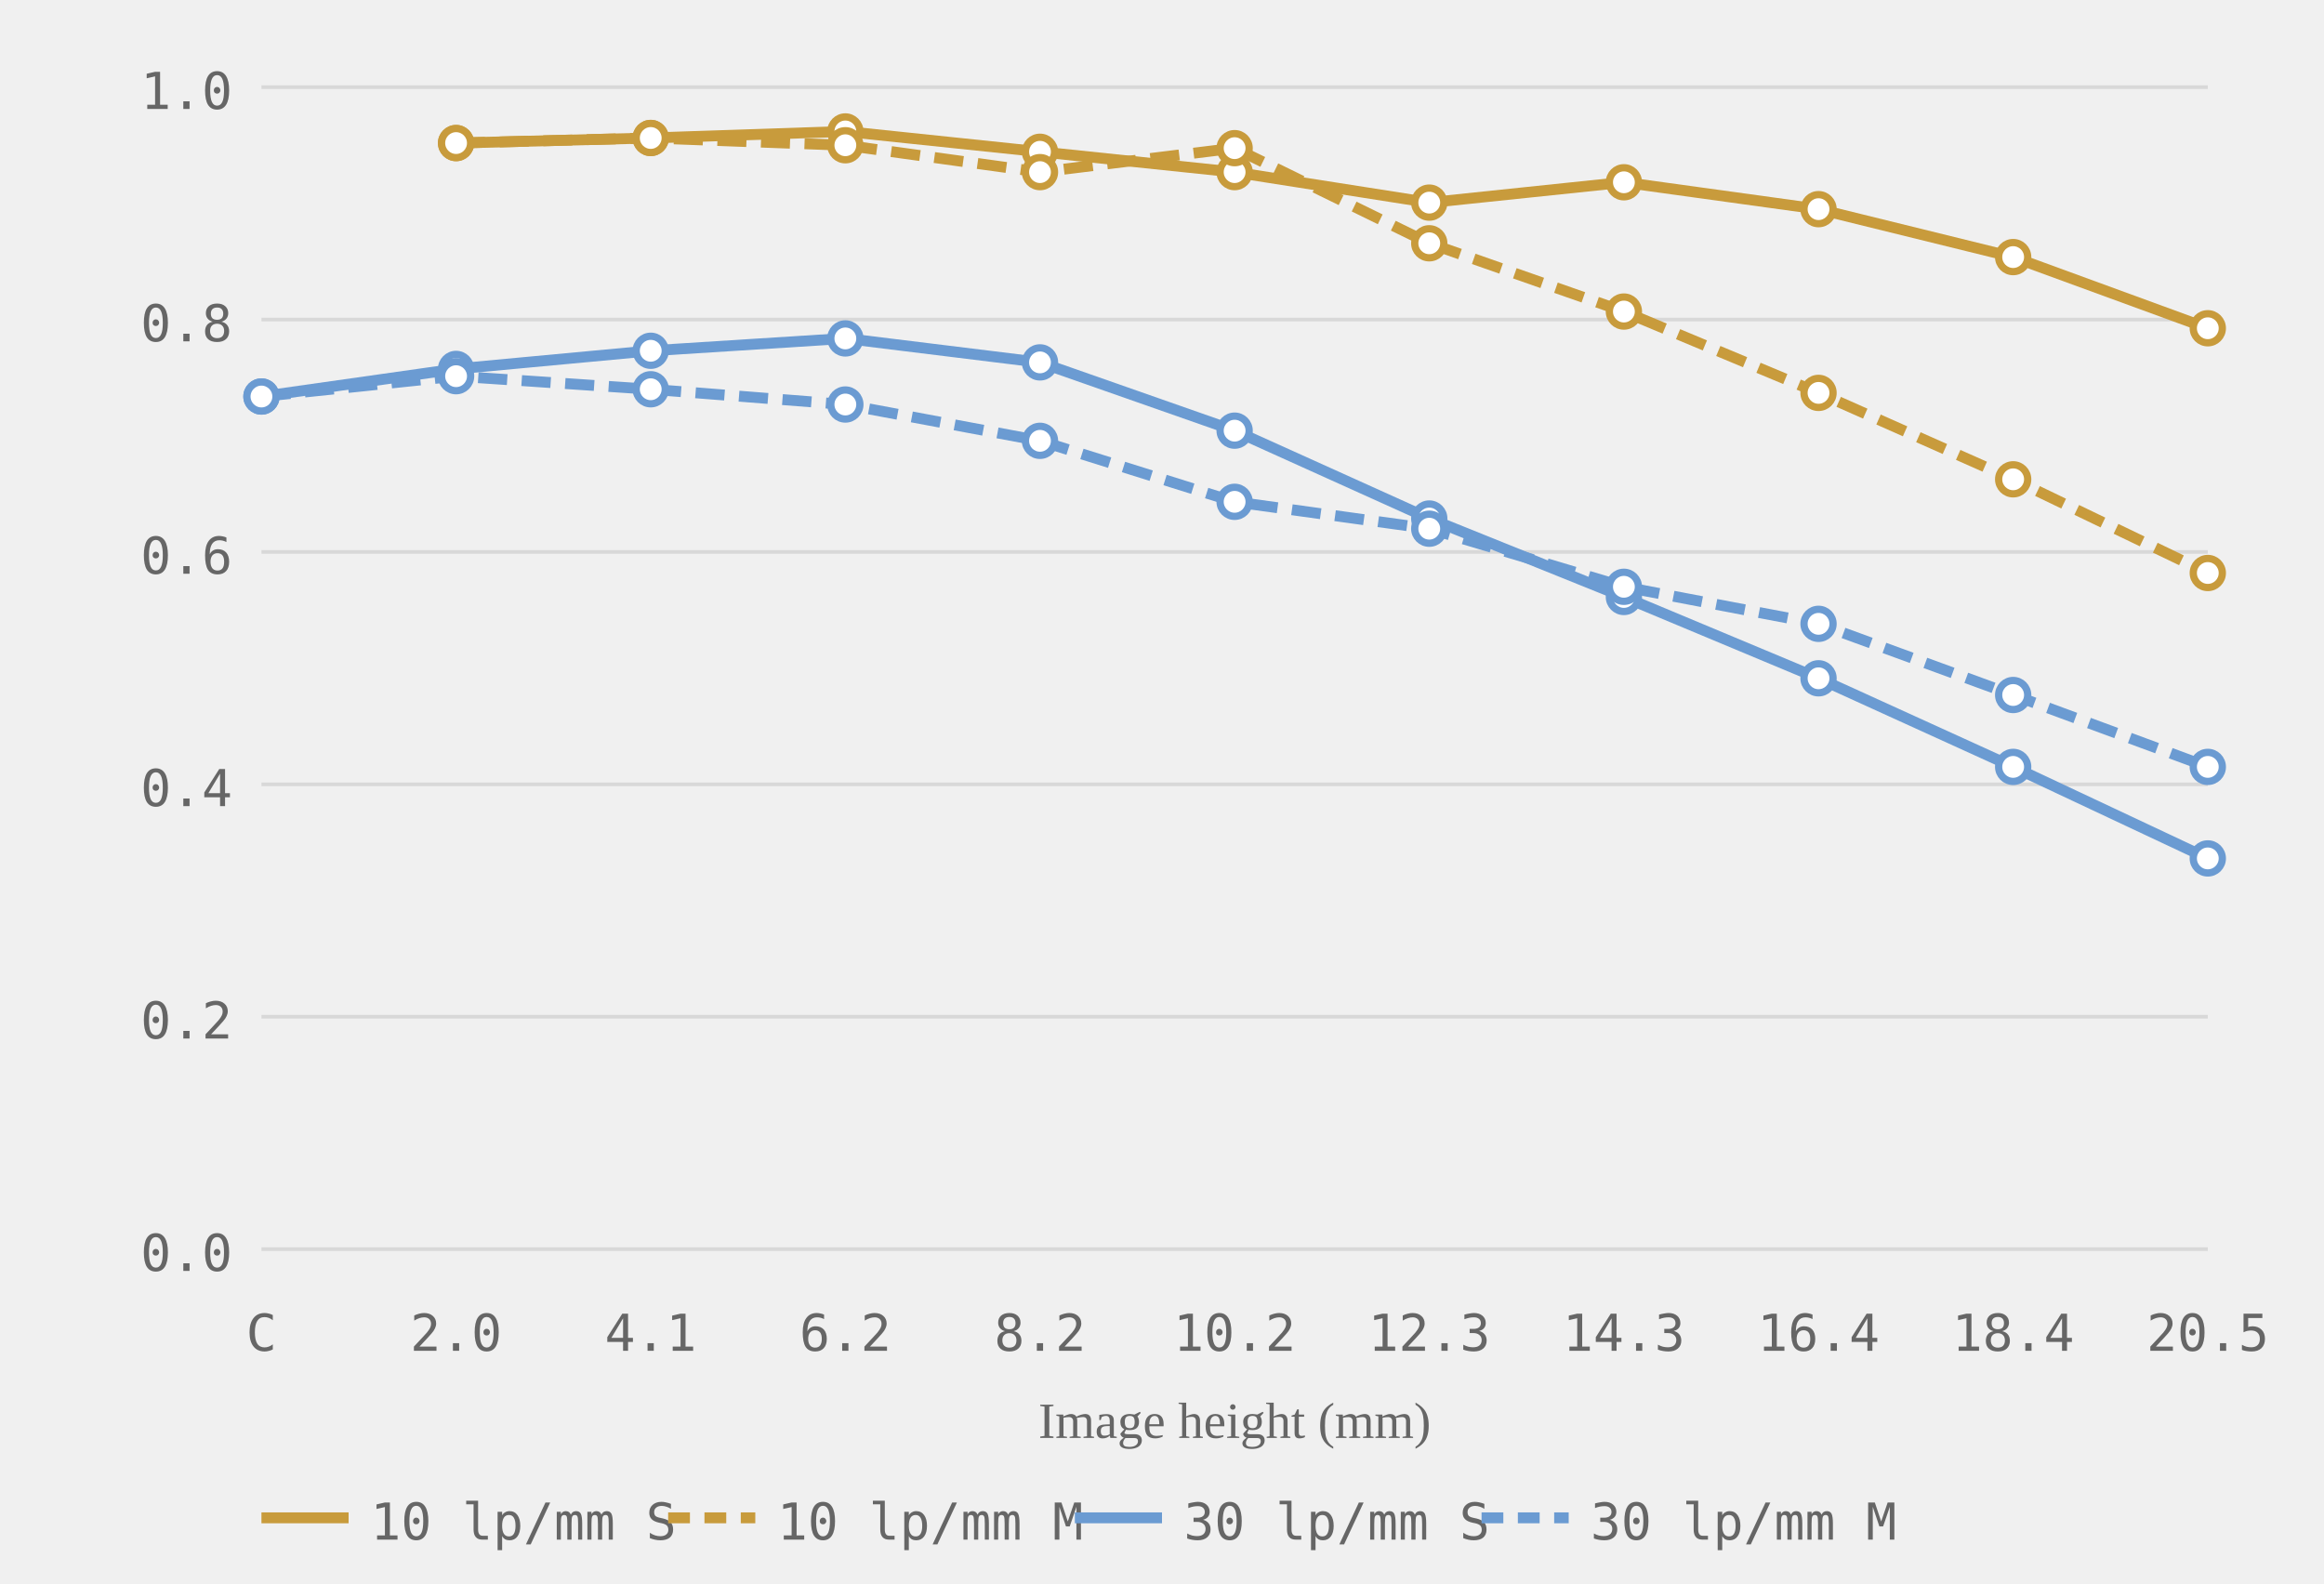
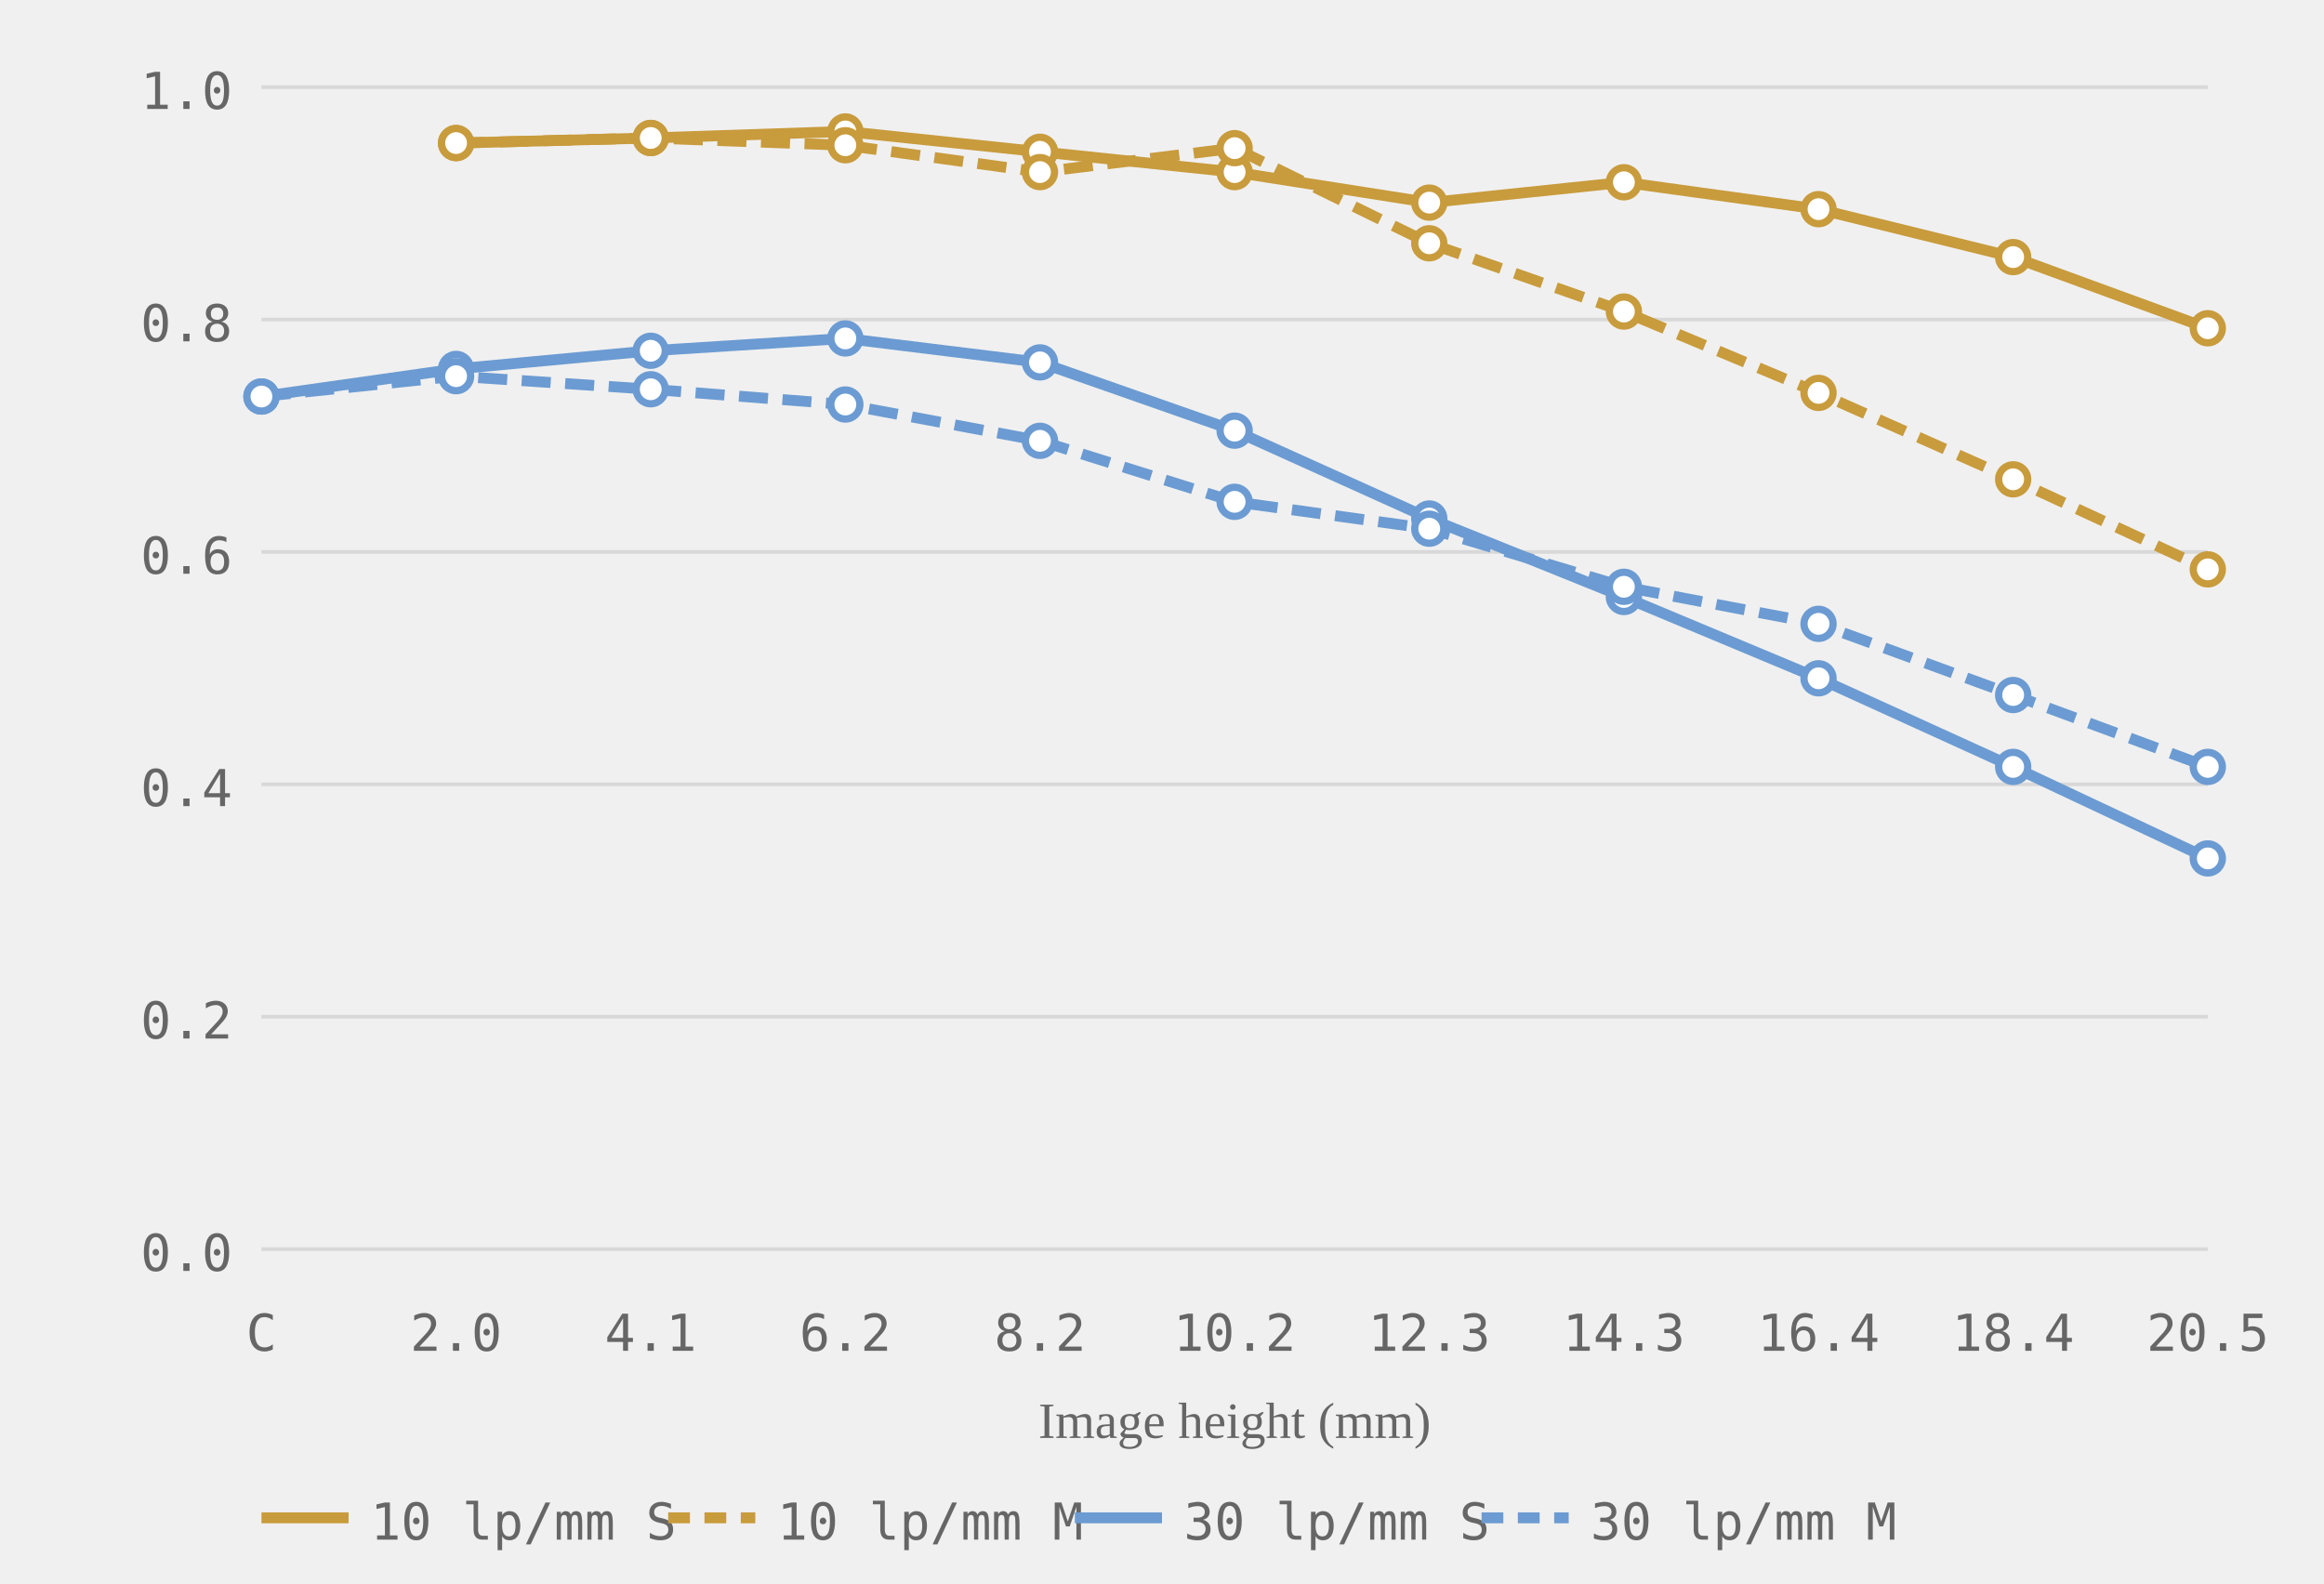
<svg xmlns="http://www.w3.org/2000/svg" viewBox="0 0 320 218" role="img" aria-label="MTF chart, generated from readings">
  <style>.grid-line { stroke: #d8d8d8; stroke-width: 0.5; }.axis-label { font-size: 7px; fill: #666666; font-family: ui-monospace, monospace; }.axis-y { text-anchor: end; }.axis-x { text-anchor: middle; }.axis-title { font-size: 7px; fill: #666666; text-anchor: middle; }.curve { fill: none; stroke-width: 1.5; }.curve-m { stroke-dasharray: 4 2; }.dot { fill: white; stroke-width: 1; }.legend-text { font-size: 7px; fill: #666666; font-family: ui-monospace, monospace; }</style>
  <line class="grid-line" x1="36" y1="172.0" x2="304" y2="172.0" />
  <line class="grid-line" x1="36" y1="140.0" x2="304" y2="140.0" />
  <line class="grid-line" x1="36" y1="108.0" x2="304" y2="108.0" />
  <line class="grid-line" x1="36" y1="76.0" x2="304" y2="76.0" />
  <line class="grid-line" x1="36" y1="44.0" x2="304" y2="44.0" />
  <line class="grid-line" x1="36" y1="12.0" x2="304" y2="12.0" />
  <text class="axis-label axis-y" x="32" y="175.0">0.0</text>
  <text class="axis-label axis-y" x="32" y="143.0">0.2</text>
  <text class="axis-label axis-y" x="32" y="111.0">0.4</text>
  <text class="axis-label axis-y" x="32" y="79.0">0.6</text>
  <text class="axis-label axis-y" x="32" y="47.0">0.8</text>
  <text class="axis-label axis-y" x="32" y="15.0">1.0</text>
  <text class="axis-label axis-x" x="36.0" y="186">C</text>
  <text class="axis-label axis-x" x="62.8" y="186">2.0</text>
  <text class="axis-label axis-x" x="89.6" y="186">4.1</text>
  <text class="axis-label axis-x" x="116.4" y="186">6.2</text>
  <text class="axis-label axis-x" x="143.2" y="186">8.2</text>
  <text class="axis-label axis-x" x="170.0" y="186">10.2</text>
  <text class="axis-label axis-x" x="196.8" y="186">12.3</text>
  <text class="axis-label axis-x" x="223.6" y="186">14.3</text>
  <text class="axis-label axis-x" x="250.4" y="186">16.4</text>
  <text class="axis-label axis-x" x="277.2" y="186">18.4</text>
  <text class="axis-label axis-x" x="304.0" y="186">20.5</text>
  <text class="axis-title" x="170.0" y="198">Image height (mm)</text>
  <polyline class="curve curve-10" style="stroke:#c89b3c" points="62.8,19.7 89.6,19.0 116.4,18.1 143.2,20.9 170.0,23.7 196.8,27.9 223.6,25.1 250.4,28.8 277.2,35.4 304.0,45.2" />
-   <polyline class="curve curve-10 curve-m" style="stroke:#c89b3c" points="62.8,19.7 89.6,19.0 116.4,20.0 143.2,23.7 170.0,20.4 196.8,33.5 223.6,42.9 250.4,54.1 277.2,66.0 304.0,78.9" stroke-dasharray="4 2" />
+   <polyline class="curve curve-10 curve-m" style="stroke:#c89b3c" points="62.8,19.7 89.6,19.0 116.4,20.0 143.2,23.7 170.0,20.4 196.8,33.5 223.6,42.9 250.4,54.1 277.2,66.0 304.0,78.4" stroke-dasharray="4 2" />
  <polyline class="curve curve-30" style="stroke:#6b9bd2" points="36.0,54.6 62.8,50.8 89.6,48.3 116.4,46.6 143.2,49.9 170.0,59.3 196.8,71.4 223.6,82.2 250.4,93.4 277.2,105.6 304.0,118.2" />
  <polyline class="curve curve-30 curve-m" style="stroke:#6b9bd2" points="36.0,54.6 62.8,51.8 89.6,53.6 116.4,55.7 143.2,60.7 170.0,69.1 196.8,72.8 223.6,80.8 250.4,85.9 277.2,95.7 304.0,105.6" stroke-dasharray="4 2" />
  <circle class="dot dot-10" style="stroke:#c89b3c" cx="62.8" cy="19.7" r="2" />
  <circle class="dot dot-10" style="stroke:#c89b3c" cx="89.6" cy="19.0" r="2" />
  <circle class="dot dot-10" style="stroke:#c89b3c" cx="116.4" cy="18.1" r="2" />
  <circle class="dot dot-10" style="stroke:#c89b3c" cx="143.2" cy="20.9" r="2" />
  <circle class="dot dot-10" style="stroke:#c89b3c" cx="170.0" cy="23.7" r="2" />
  <circle class="dot dot-10" style="stroke:#c89b3c" cx="196.8" cy="27.9" r="2" />
  <circle class="dot dot-10" style="stroke:#c89b3c" cx="223.6" cy="25.1" r="2" />
  <circle class="dot dot-10" style="stroke:#c89b3c" cx="250.4" cy="28.8" r="2" />
  <circle class="dot dot-10" style="stroke:#c89b3c" cx="277.2" cy="35.4" r="2" />
  <circle class="dot dot-10" style="stroke:#c89b3c" cx="304.0" cy="45.2" r="2" />
  <circle class="dot dot-10" style="stroke:#c89b3c" cx="62.8" cy="19.7" r="2" />
  <circle class="dot dot-10" style="stroke:#c89b3c" cx="89.6" cy="19.0" r="2" />
  <circle class="dot dot-10" style="stroke:#c89b3c" cx="116.4" cy="20.0" r="2" />
  <circle class="dot dot-10" style="stroke:#c89b3c" cx="143.2" cy="23.7" r="2" />
  <circle class="dot dot-10" style="stroke:#c89b3c" cx="170.0" cy="20.4" r="2" />
  <circle class="dot dot-10" style="stroke:#c89b3c" cx="196.8" cy="33.5" r="2" />
  <circle class="dot dot-10" style="stroke:#c89b3c" cx="223.6" cy="42.9" r="2" />
  <circle class="dot dot-10" style="stroke:#c89b3c" cx="250.4" cy="54.1" r="2" />
  <circle class="dot dot-10" style="stroke:#c89b3c" cx="277.2" cy="66.0" r="2" />
-   <circle class="dot dot-10" style="stroke:#c89b3c" cx="304.0" cy="78.9" r="2" />
+   <circle class="dot dot-10" style="stroke:#c89b3c" cx="304.0" cy="78.4" r="2" />
  <circle class="dot dot-30" style="stroke:#6b9bd2" cx="36.0" cy="54.6" r="2" />
  <circle class="dot dot-30" style="stroke:#6b9bd2" cx="62.8" cy="50.8" r="2" />
  <circle class="dot dot-30" style="stroke:#6b9bd2" cx="89.6" cy="48.3" r="2" />
  <circle class="dot dot-30" style="stroke:#6b9bd2" cx="116.4" cy="46.6" r="2" />
  <circle class="dot dot-30" style="stroke:#6b9bd2" cx="143.2" cy="49.9" r="2" />
  <circle class="dot dot-30" style="stroke:#6b9bd2" cx="170.0" cy="59.3" r="2" />
  <circle class="dot dot-30" style="stroke:#6b9bd2" cx="196.8" cy="71.4" r="2" />
  <circle class="dot dot-30" style="stroke:#6b9bd2" cx="223.6" cy="82.2" r="2" />
  <circle class="dot dot-30" style="stroke:#6b9bd2" cx="250.4" cy="93.4" r="2" />
  <circle class="dot dot-30" style="stroke:#6b9bd2" cx="277.2" cy="105.6" r="2" />
  <circle class="dot dot-30" style="stroke:#6b9bd2" cx="304.0" cy="118.2" r="2" />
  <circle class="dot dot-30" style="stroke:#6b9bd2" cx="36.0" cy="54.6" r="2" />
  <circle class="dot dot-30" style="stroke:#6b9bd2" cx="62.8" cy="51.8" r="2" />
  <circle class="dot dot-30" style="stroke:#6b9bd2" cx="89.6" cy="53.6" r="2" />
  <circle class="dot dot-30" style="stroke:#6b9bd2" cx="116.4" cy="55.7" r="2" />
  <circle class="dot dot-30" style="stroke:#6b9bd2" cx="143.2" cy="60.7" r="2" />
  <circle class="dot dot-30" style="stroke:#6b9bd2" cx="170.0" cy="69.1" r="2" />
  <circle class="dot dot-30" style="stroke:#6b9bd2" cx="196.8" cy="72.8" r="2" />
  <circle class="dot dot-30" style="stroke:#6b9bd2" cx="223.6" cy="80.8" r="2" />
  <circle class="dot dot-30" style="stroke:#6b9bd2" cx="250.4" cy="85.9" r="2" />
  <circle class="dot dot-30" style="stroke:#6b9bd2" cx="277.2" cy="95.7" r="2" />
  <circle class="dot dot-30" style="stroke:#6b9bd2" cx="304.0" cy="105.6" r="2" />
  <line x1="36" y1="209" x2="48" y2="209" stroke="#c89b3c" stroke-width="1.5" />
  <text class="legend-text" x="51" y="212">10 lp/mm S</text>
  <line x1="92" y1="209" x2="104" y2="209" stroke="#c89b3c" stroke-width="1.5" stroke-dasharray="3 2" />
  <text class="legend-text" x="107" y="212">10 lp/mm M</text>
  <line x1="148" y1="209" x2="160" y2="209" stroke="#6b9bd2" stroke-width="1.5" />
  <text class="legend-text" x="163" y="212">30 lp/mm S</text>
  <line x1="204" y1="209" x2="216" y2="209" stroke="#6b9bd2" stroke-width="1.5" stroke-dasharray="3 2" />
  <text class="legend-text" x="219" y="212">30 lp/mm M</text>
</svg>
